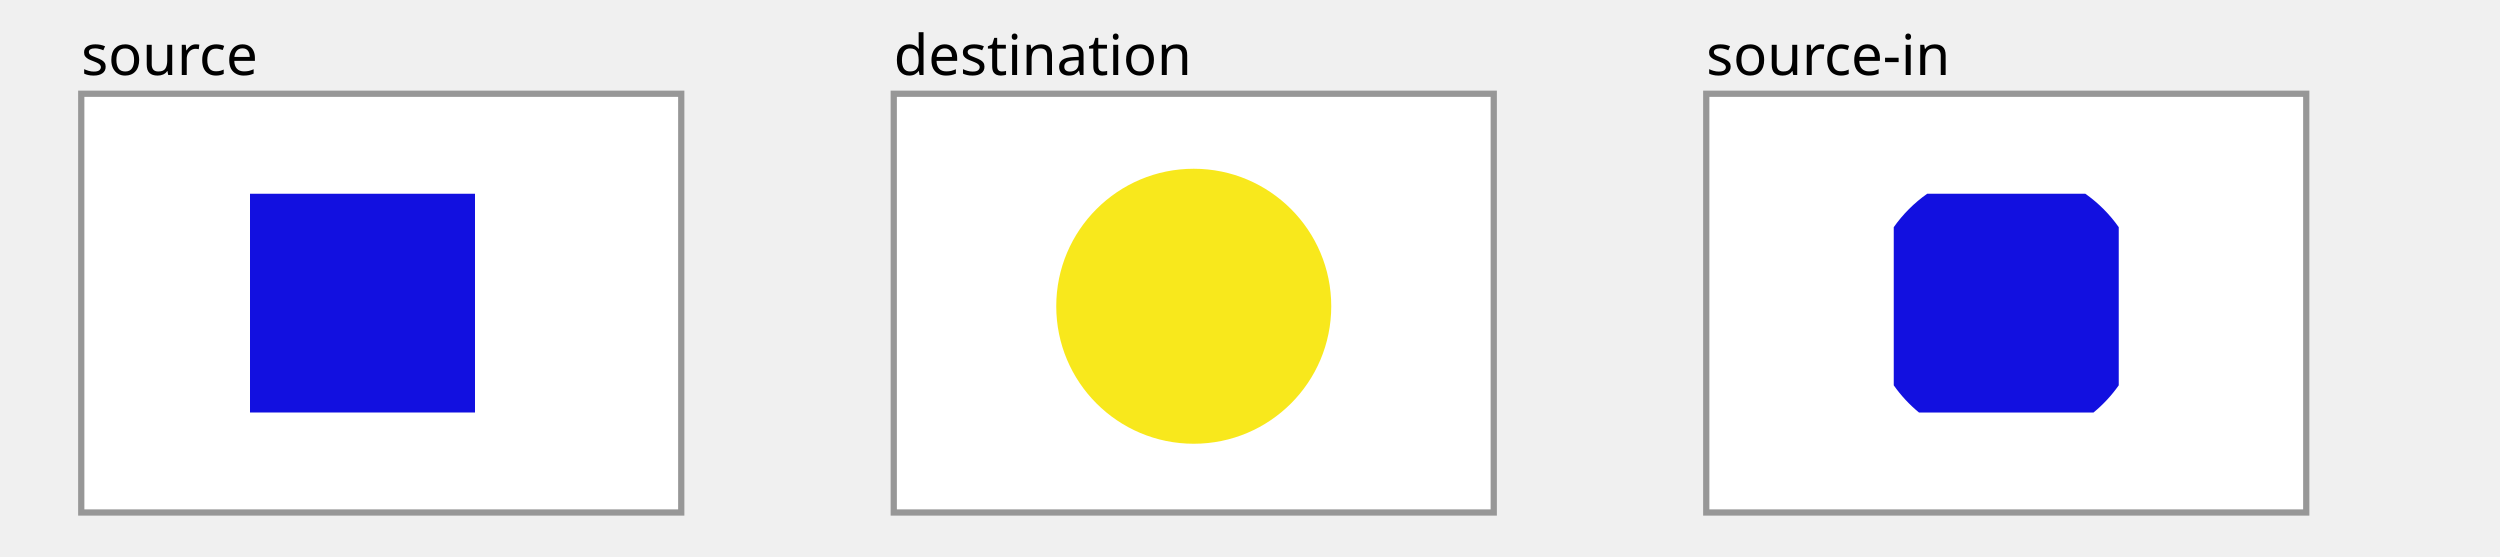
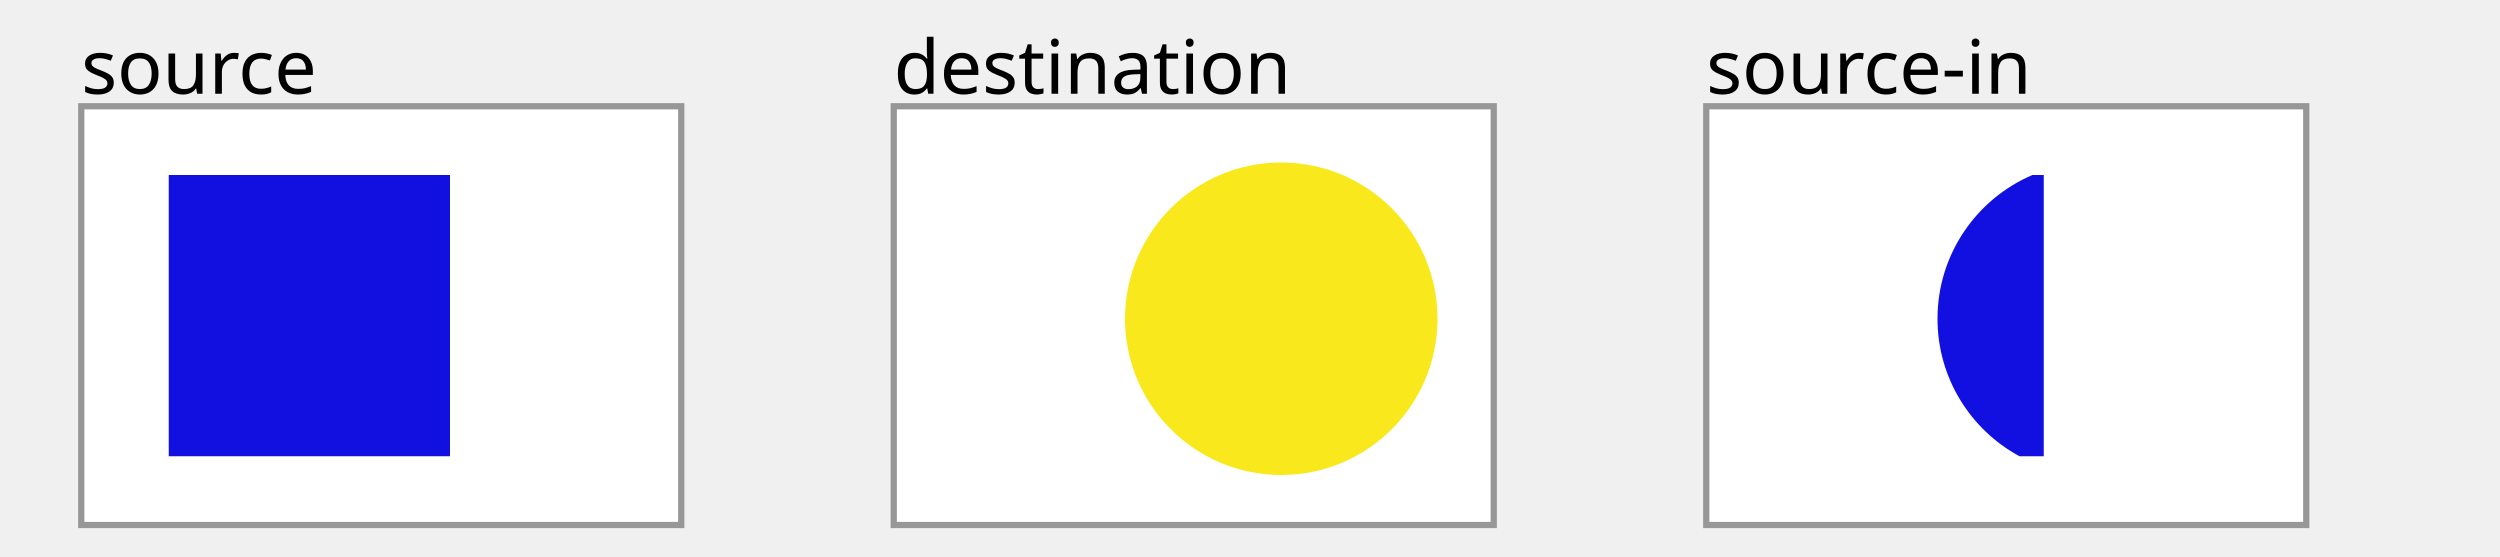
<svg xmlns="http://www.w3.org/2000/svg" width="400px" height="89px" viewBox="0 0 400 89" version="1.1">
  <defs />
  <g id="Page-1" stroke="none" stroke-width="1" fill="none" fill-rule="evenodd">
    <g id="composite-source-in">
-       <rect id="Rectangle-45" stroke="#979797" fill="#FFFFFF" x="13" y="15" width="96" height="67" />
-       <text id="source" font-family="Proxima Nova" font-size="9" font-weight="260" fill="#000000">
-         <tspan x="13" y="12">source</tspan>
+       <text id="source" font-family="Proxima Nova" font-size="12" font-weight="260" fill="#000000">
+         <tspan x="13" y="15">source</tspan>
      </text>
-       <rect id="Rectangle-45-Copy" stroke="#979797" fill="#FFFFFF" x="143" y="15" width="96" height="67" />
-       <text id="destination" font-family="Proxima Nova" font-size="9" font-weight="260" fill="#000000">
-         <tspan x="143" y="12">destination</tspan>
+       <text id="destination" font-family="Proxima Nova" font-size="12" font-weight="260" fill="#000000">
+         <tspan x="143" y="15">destination</tspan>
      </text>
-       <rect id="Rectangle-45-Copy-2" stroke="#979797" fill="#FFFFFF" x="273" y="15" width="96" height="67" />
-       <text id="source-in" font-family="Proxima Nova" font-size="9" font-weight="260" fill="#000000">
-         <tspan x="273" y="12">source-in</tspan>
+       <rect id="Rectangle-45-Copy-2" stroke="#979797" fill="#FFFFFF" x="273" y="17" width="96" height="67" />
+       <text id="source-in" font-family="Proxima Nova" font-size="12" font-weight="260" fill="#000000">
+         <tspan x="273" y="15">source-in</tspan>
      </text>
-       <rect id="Rectangle-48" fill="#1210E0" x="40" y="31" width="36" height="35" />
-       <path d="M308.348,31 L333.652,31 C335.728,32.461 337.539,34.272 339,36.348 L339,61.652 C337.856,63.277 336.497,64.74 334.965,66 L307.035,66 C305.503,64.74 304.144,63.277 303,61.652 L303,36.348 C304.461,34.272 306.272,32.461 308.348,31 Z" id="Rectangle-48-Copy" fill="#1210E0" />
-       <circle id="Oval-4" fill="#F8E81C" cx="191" cy="49" r="22" />
+       <rect id="Rectangle-45" stroke="#979797" fill="#FFFFFF" x="13" y="17" width="96" height="67" />
+       <rect id="Rectangle-45-Copy" stroke="#979797" fill="#FFFFFF" x="143" y="17" width="96" height="67" />
+       <rect id="source-copy" fill="#1210E0" x="27" y="28" width="45" height="45" />
+       <path d="M325.186,28 L327,28 L327,73 L323.116,73 C315.305,68.772 310,60.505 310,51 C310,40.677 316.257,31.815 325.186,28 Z" id="source-copy-2" fill="#1210E0" />
+       <circle id="destination-copy" fill="#F8E81C" cx="205" cy="51" r="25" />
    </g>
  </g>
</svg>
